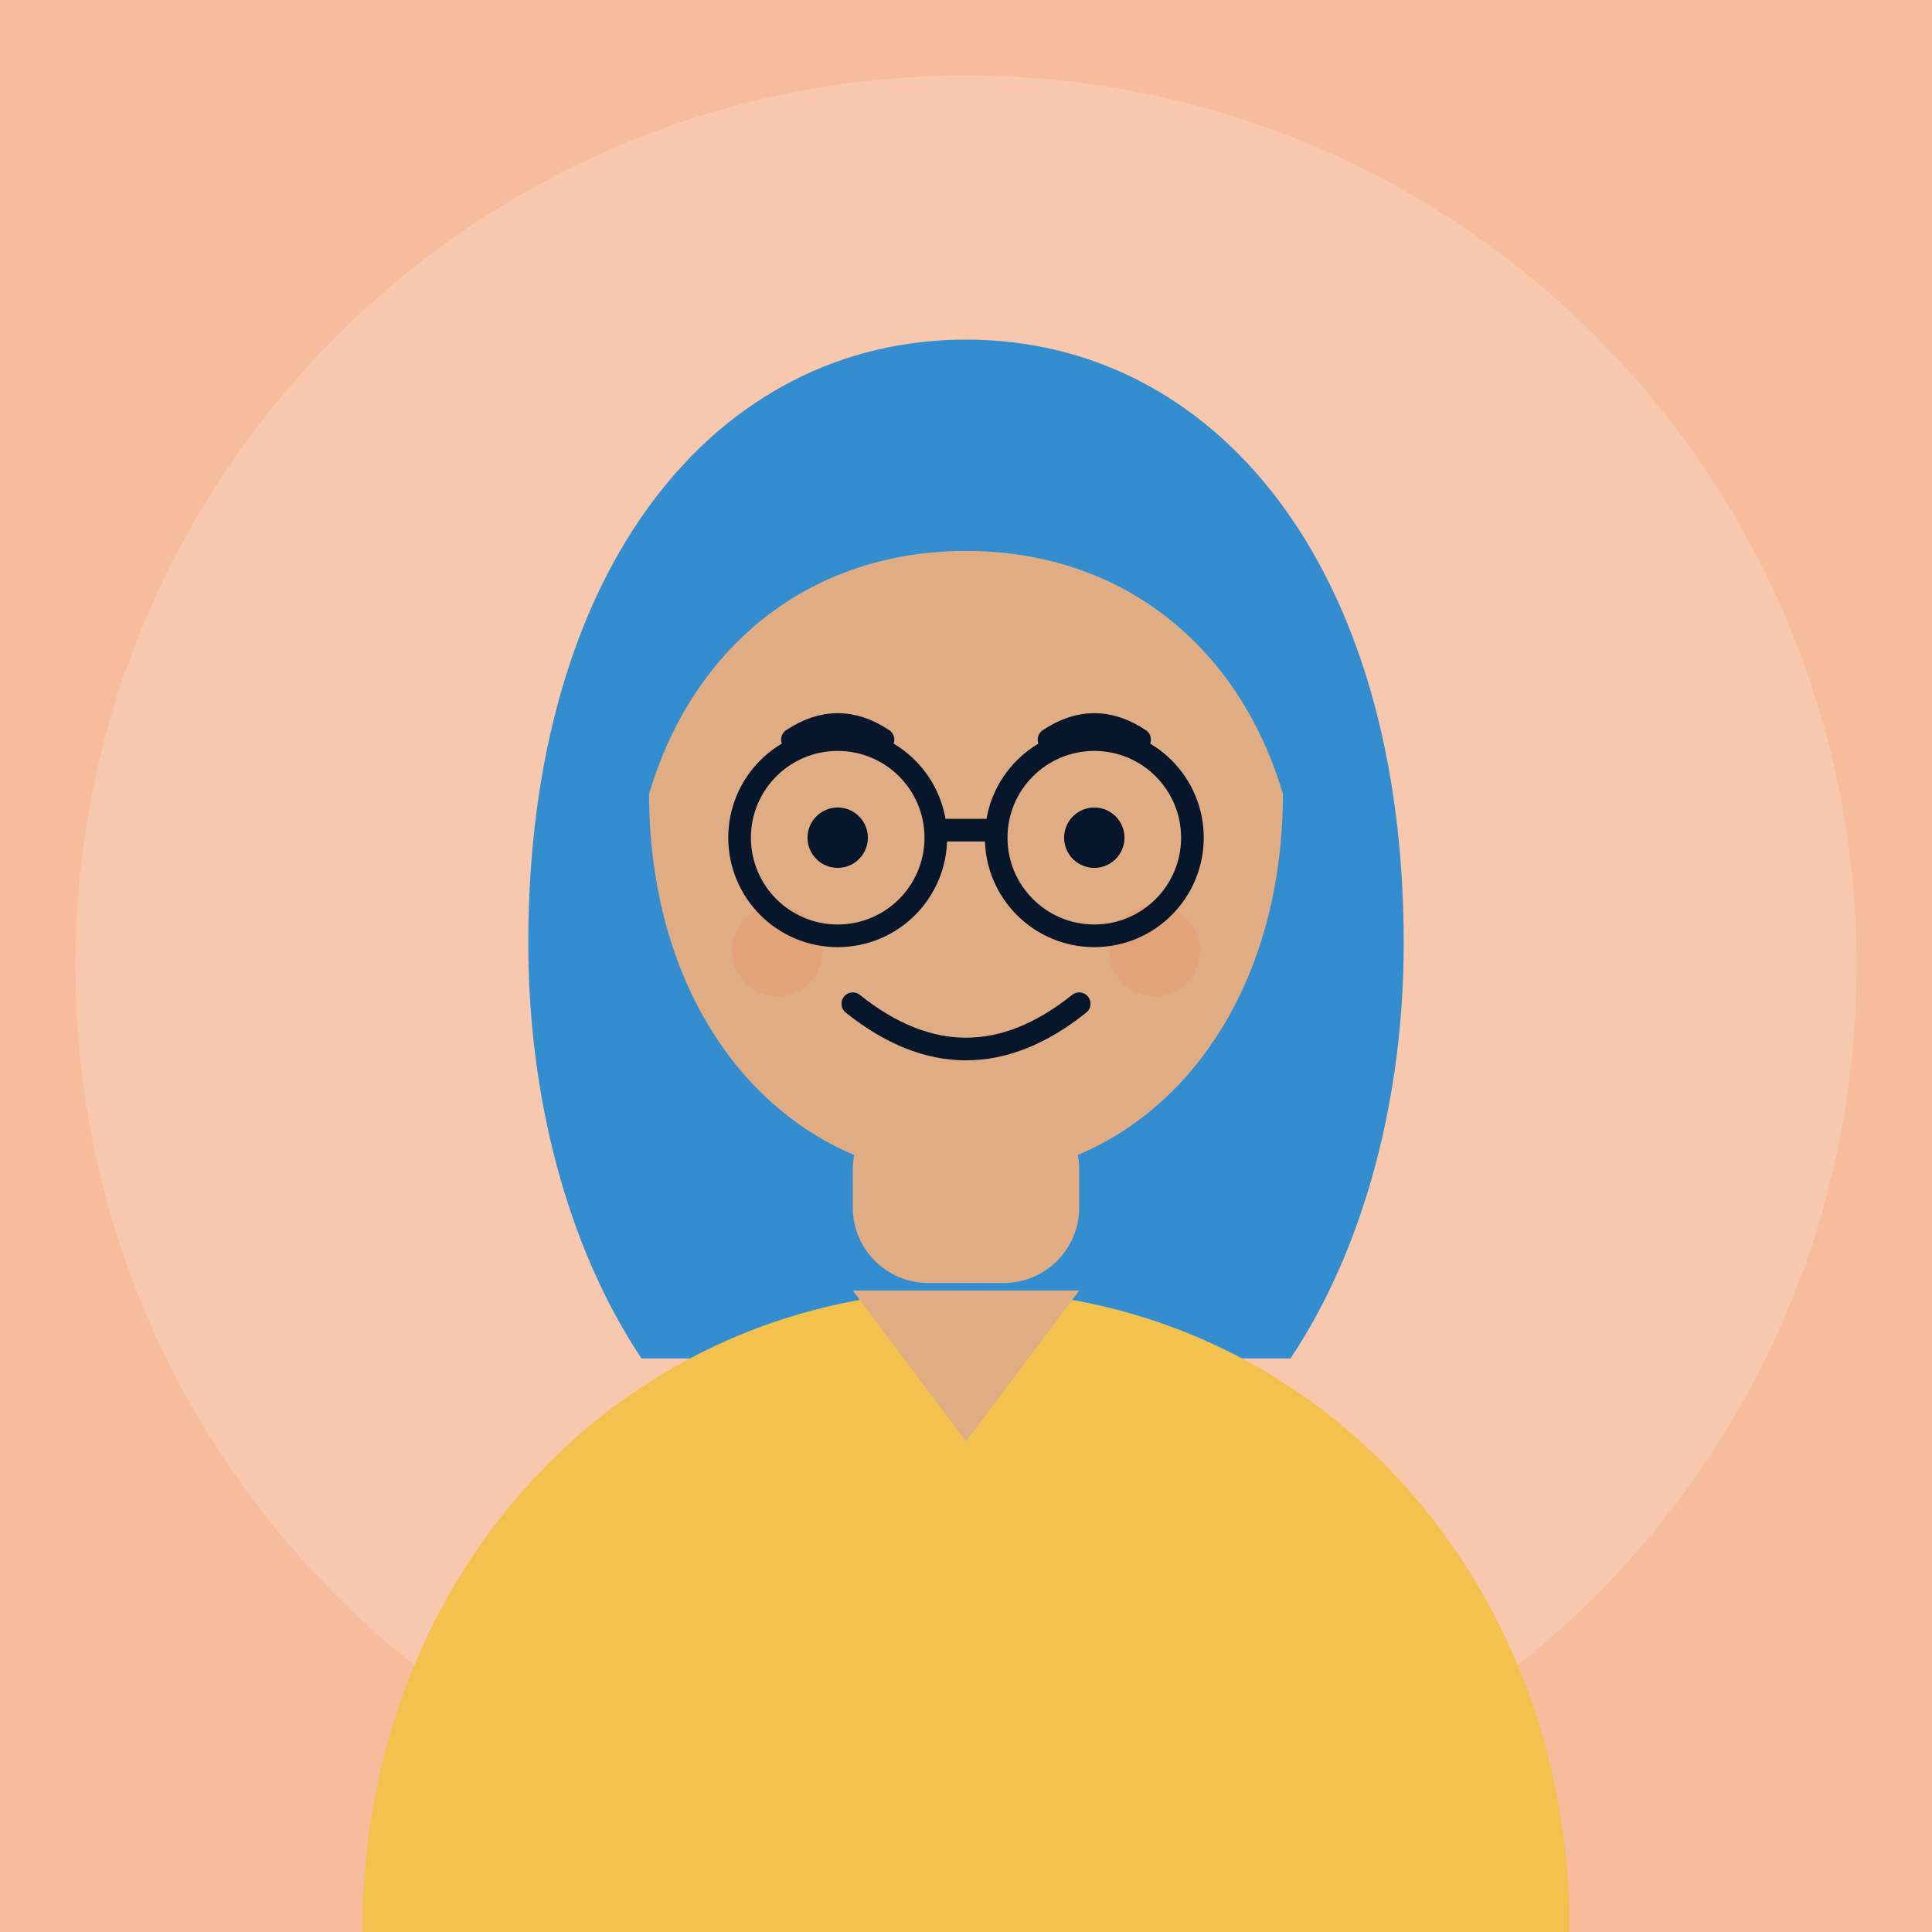
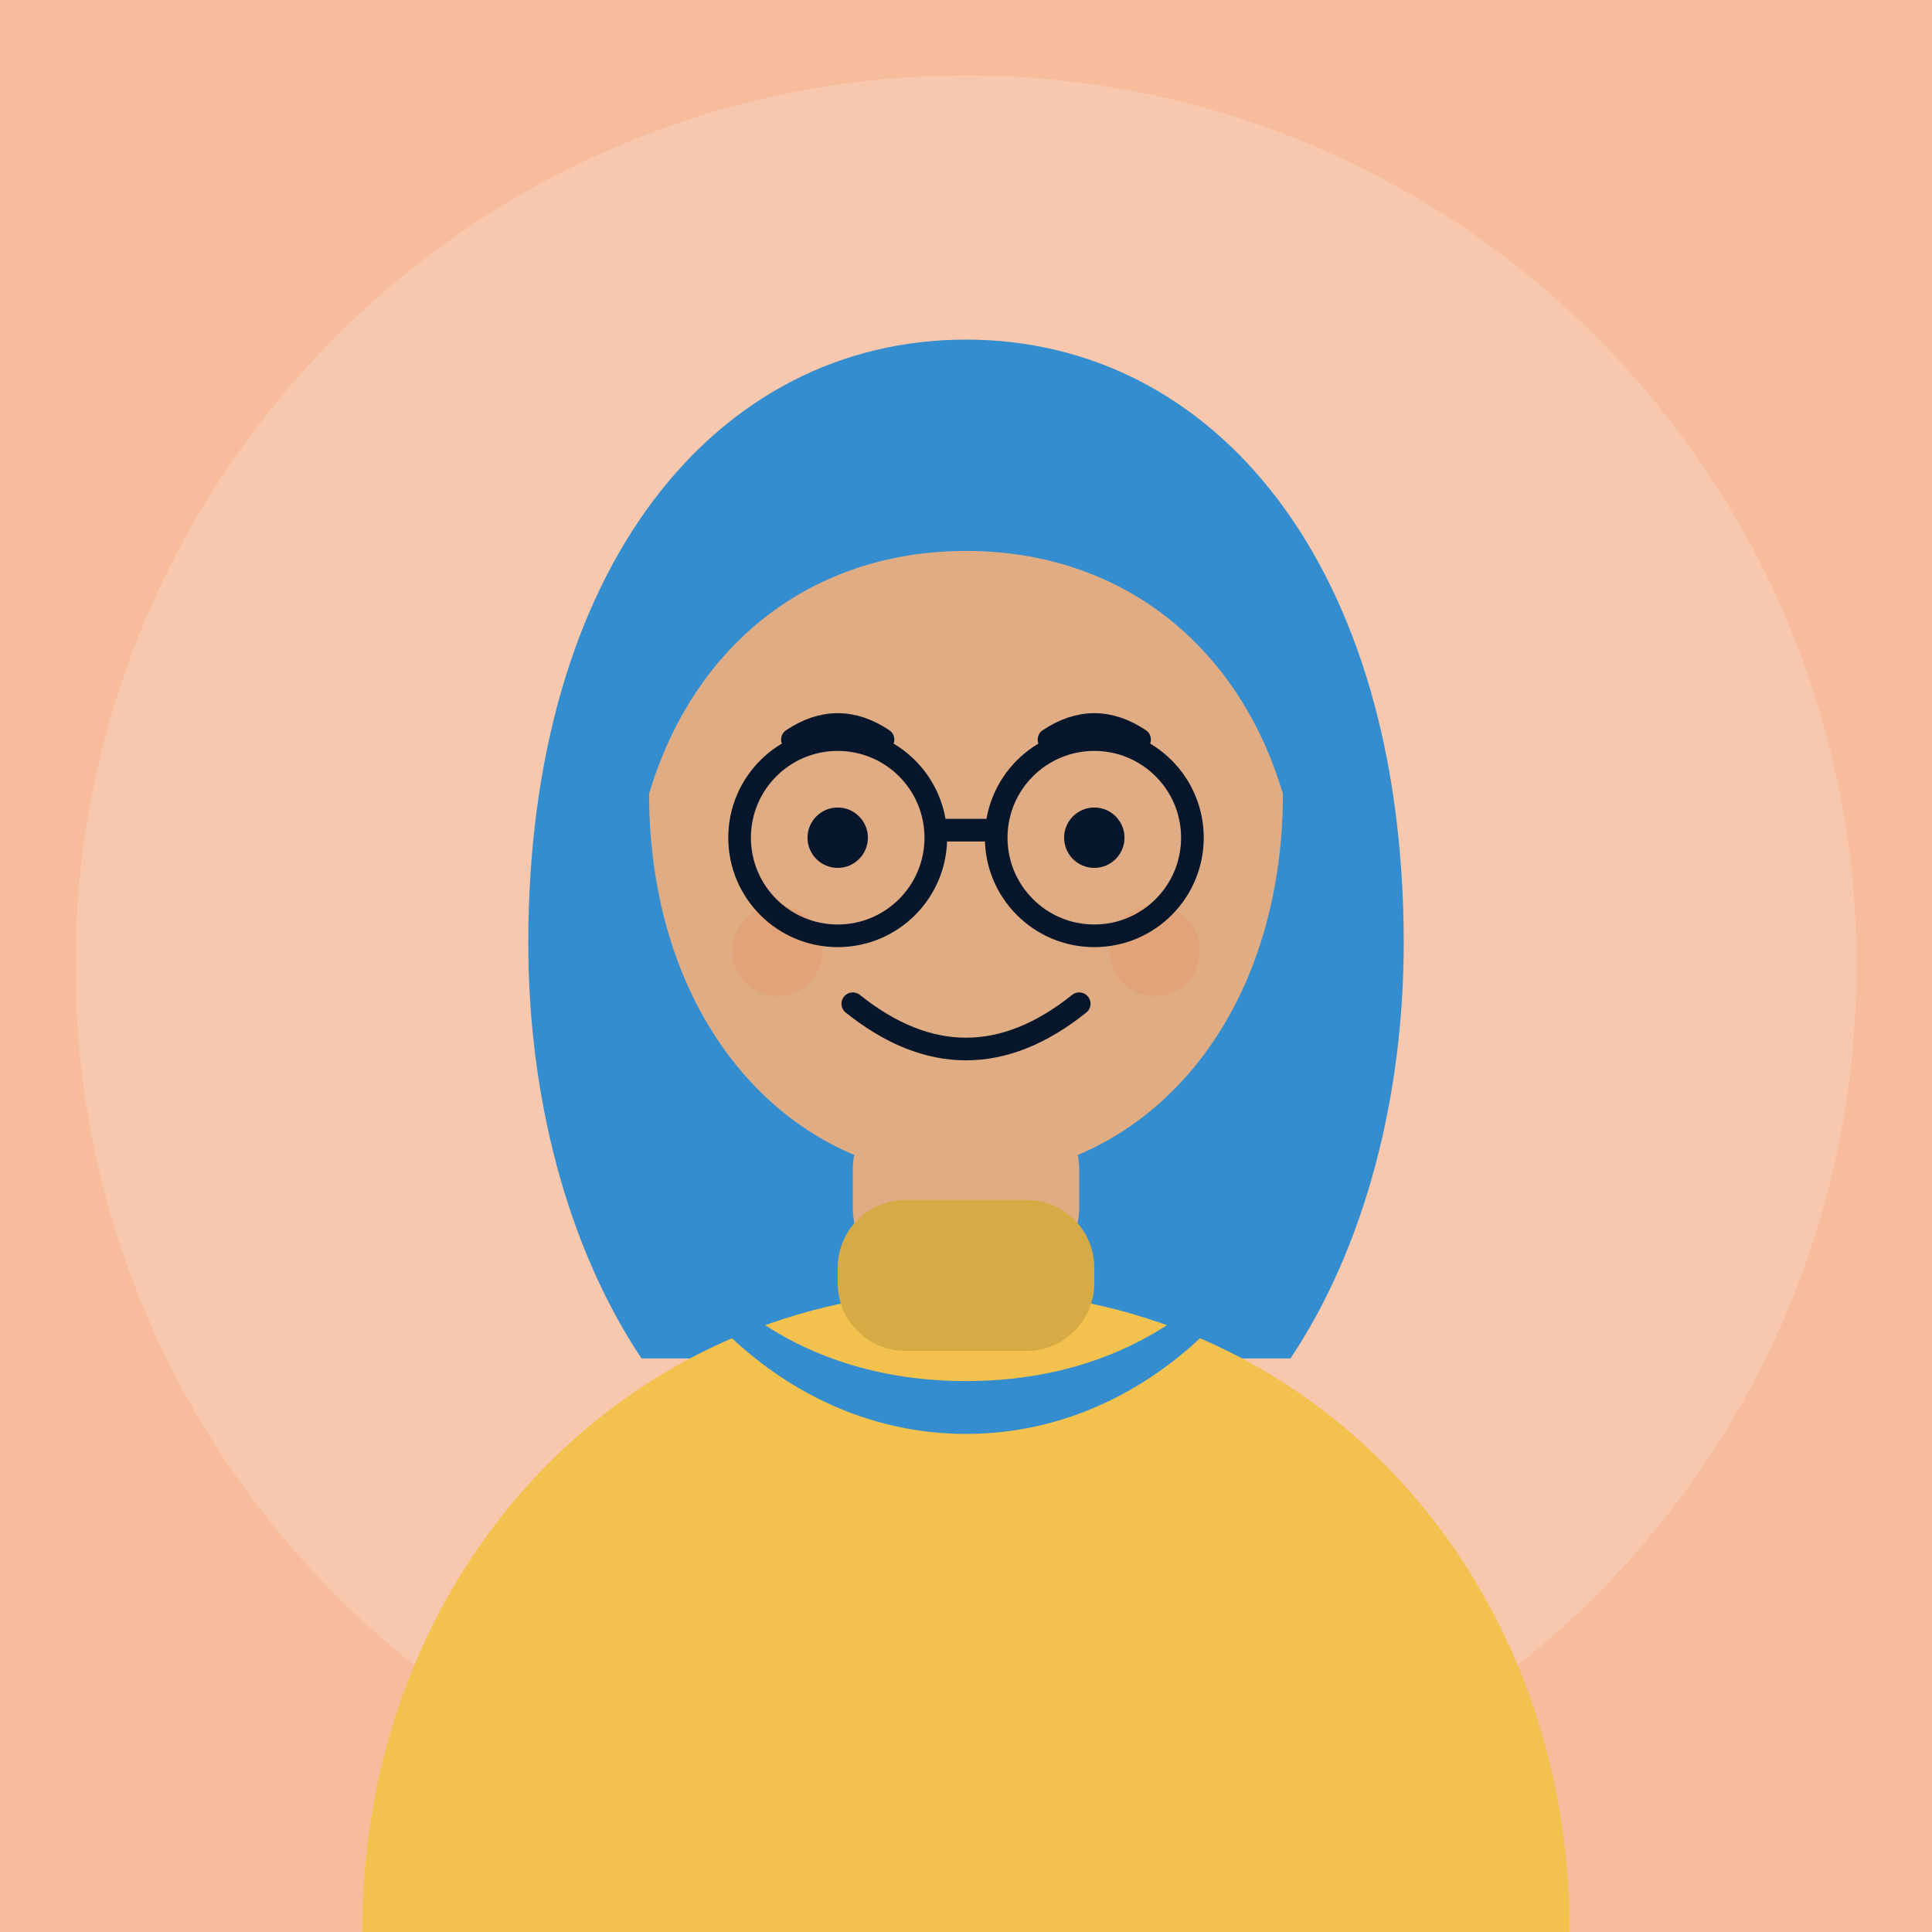
<svg xmlns="http://www.w3.org/2000/svg" viewBox="0 0 512 512" width="512" height="512">
  <rect width="512" height="512" fill="#f6bc9c" />
  <circle cx="256" cy="256" r="236" fill="#ffffff" fill-opacity=".18" />
  <path d="M140 250c0-100 50-160 116-160s116 60 116 160c0 40-10 80-30 110H170c-20-30-30-70-30-110Z" fill="#348dcf" />
  <rect x="226" y="290" width="60" height="50" rx="20" fill="#e0ac84" />
  <path d="M96 512c0-96 70-170 160-170s160 74 160 170Z" fill="#f2c14e" />
-   <path d="M226 342l30 40 30-40Z" fill="#e0ac84" />
+   <rect x="222" y="318" width="68" height="40" rx="18" fill="#f2c14e" />
+   <rect x="222" y="318" width="68" height="40" rx="18" fill="#000000" fill-opacity=".12" />
  <path d="M172 210c0-60 38-98 84-98s84 38 84 98c0 62-38 102-84 102s-84-40-84-102Z" fill="#e0ac84" />
  <path d="M168 230c0-76 40-122 88-122s88 46 88 122c-6-50-40-84-88-84s-82 34-88 84Z" fill="#348dcf" />
+   <path d="M164 300c16 44 50 66 92 66s76-22 92-66c-4 34-40 80-92 80s-88-46-92-80Z" fill="#348dcf" />
  <circle cx="222" cy="222" r="8" fill="#07162a" />
  <circle cx="290" cy="222" r="8" fill="#07162a" />
  <path d="M210 196q12-8 24 0M278 196q12-8 24 0" fill="none" stroke="#07162a" stroke-width="6" stroke-linecap="round" stroke-linejoin="round" />
  <path d="M226 266q30 24 60 0" fill="none" stroke="#07162a" stroke-width="6" stroke-linecap="round" stroke-linejoin="round" />
  <circle cx="206" cy="252" r="12" fill="#e97c48" fill-opacity=".18" />
  <circle cx="306" cy="252" r="12" fill="#e97c48" fill-opacity=".18" />
  <circle cx="222" cy="222" r="26" fill="none" stroke="#07162a" stroke-width="6" />
  <circle cx="290" cy="222" r="26" fill="none" stroke="#07162a" stroke-width="6" />
  <path d="M248 220h16" fill="none" stroke="#07162a" stroke-width="6" stroke-linecap="round" stroke-linejoin="round" />
</svg>
